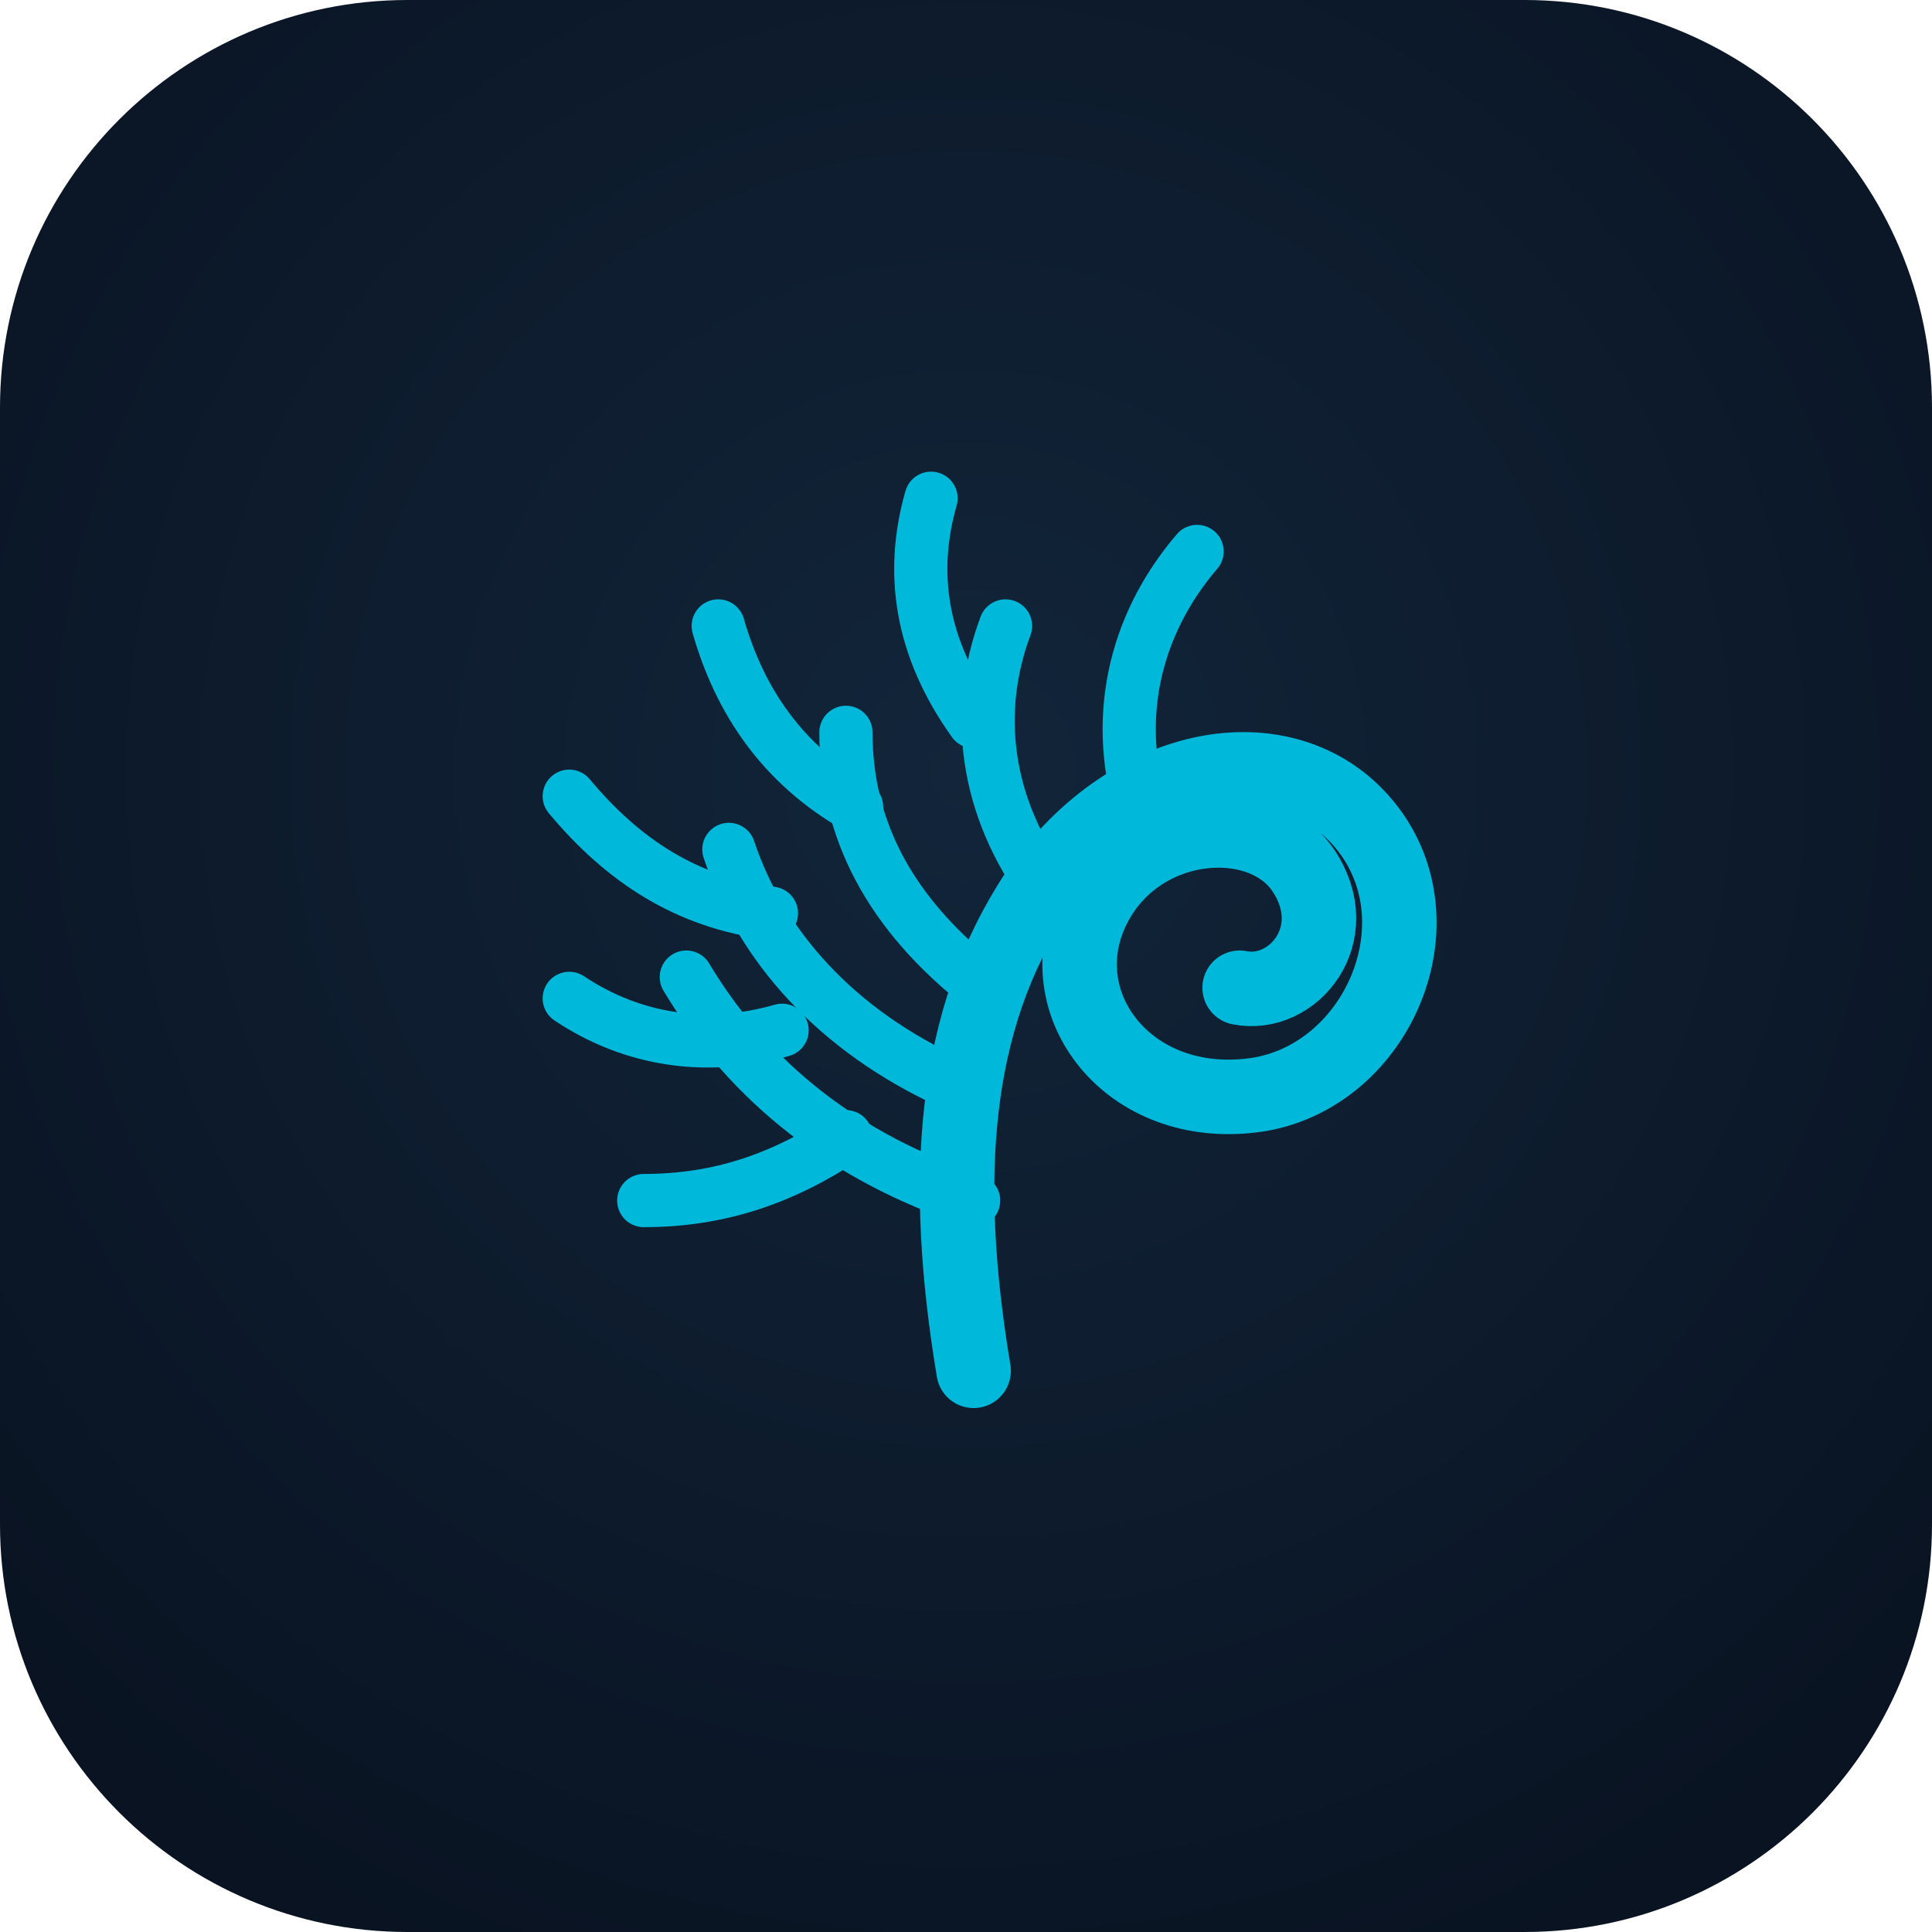
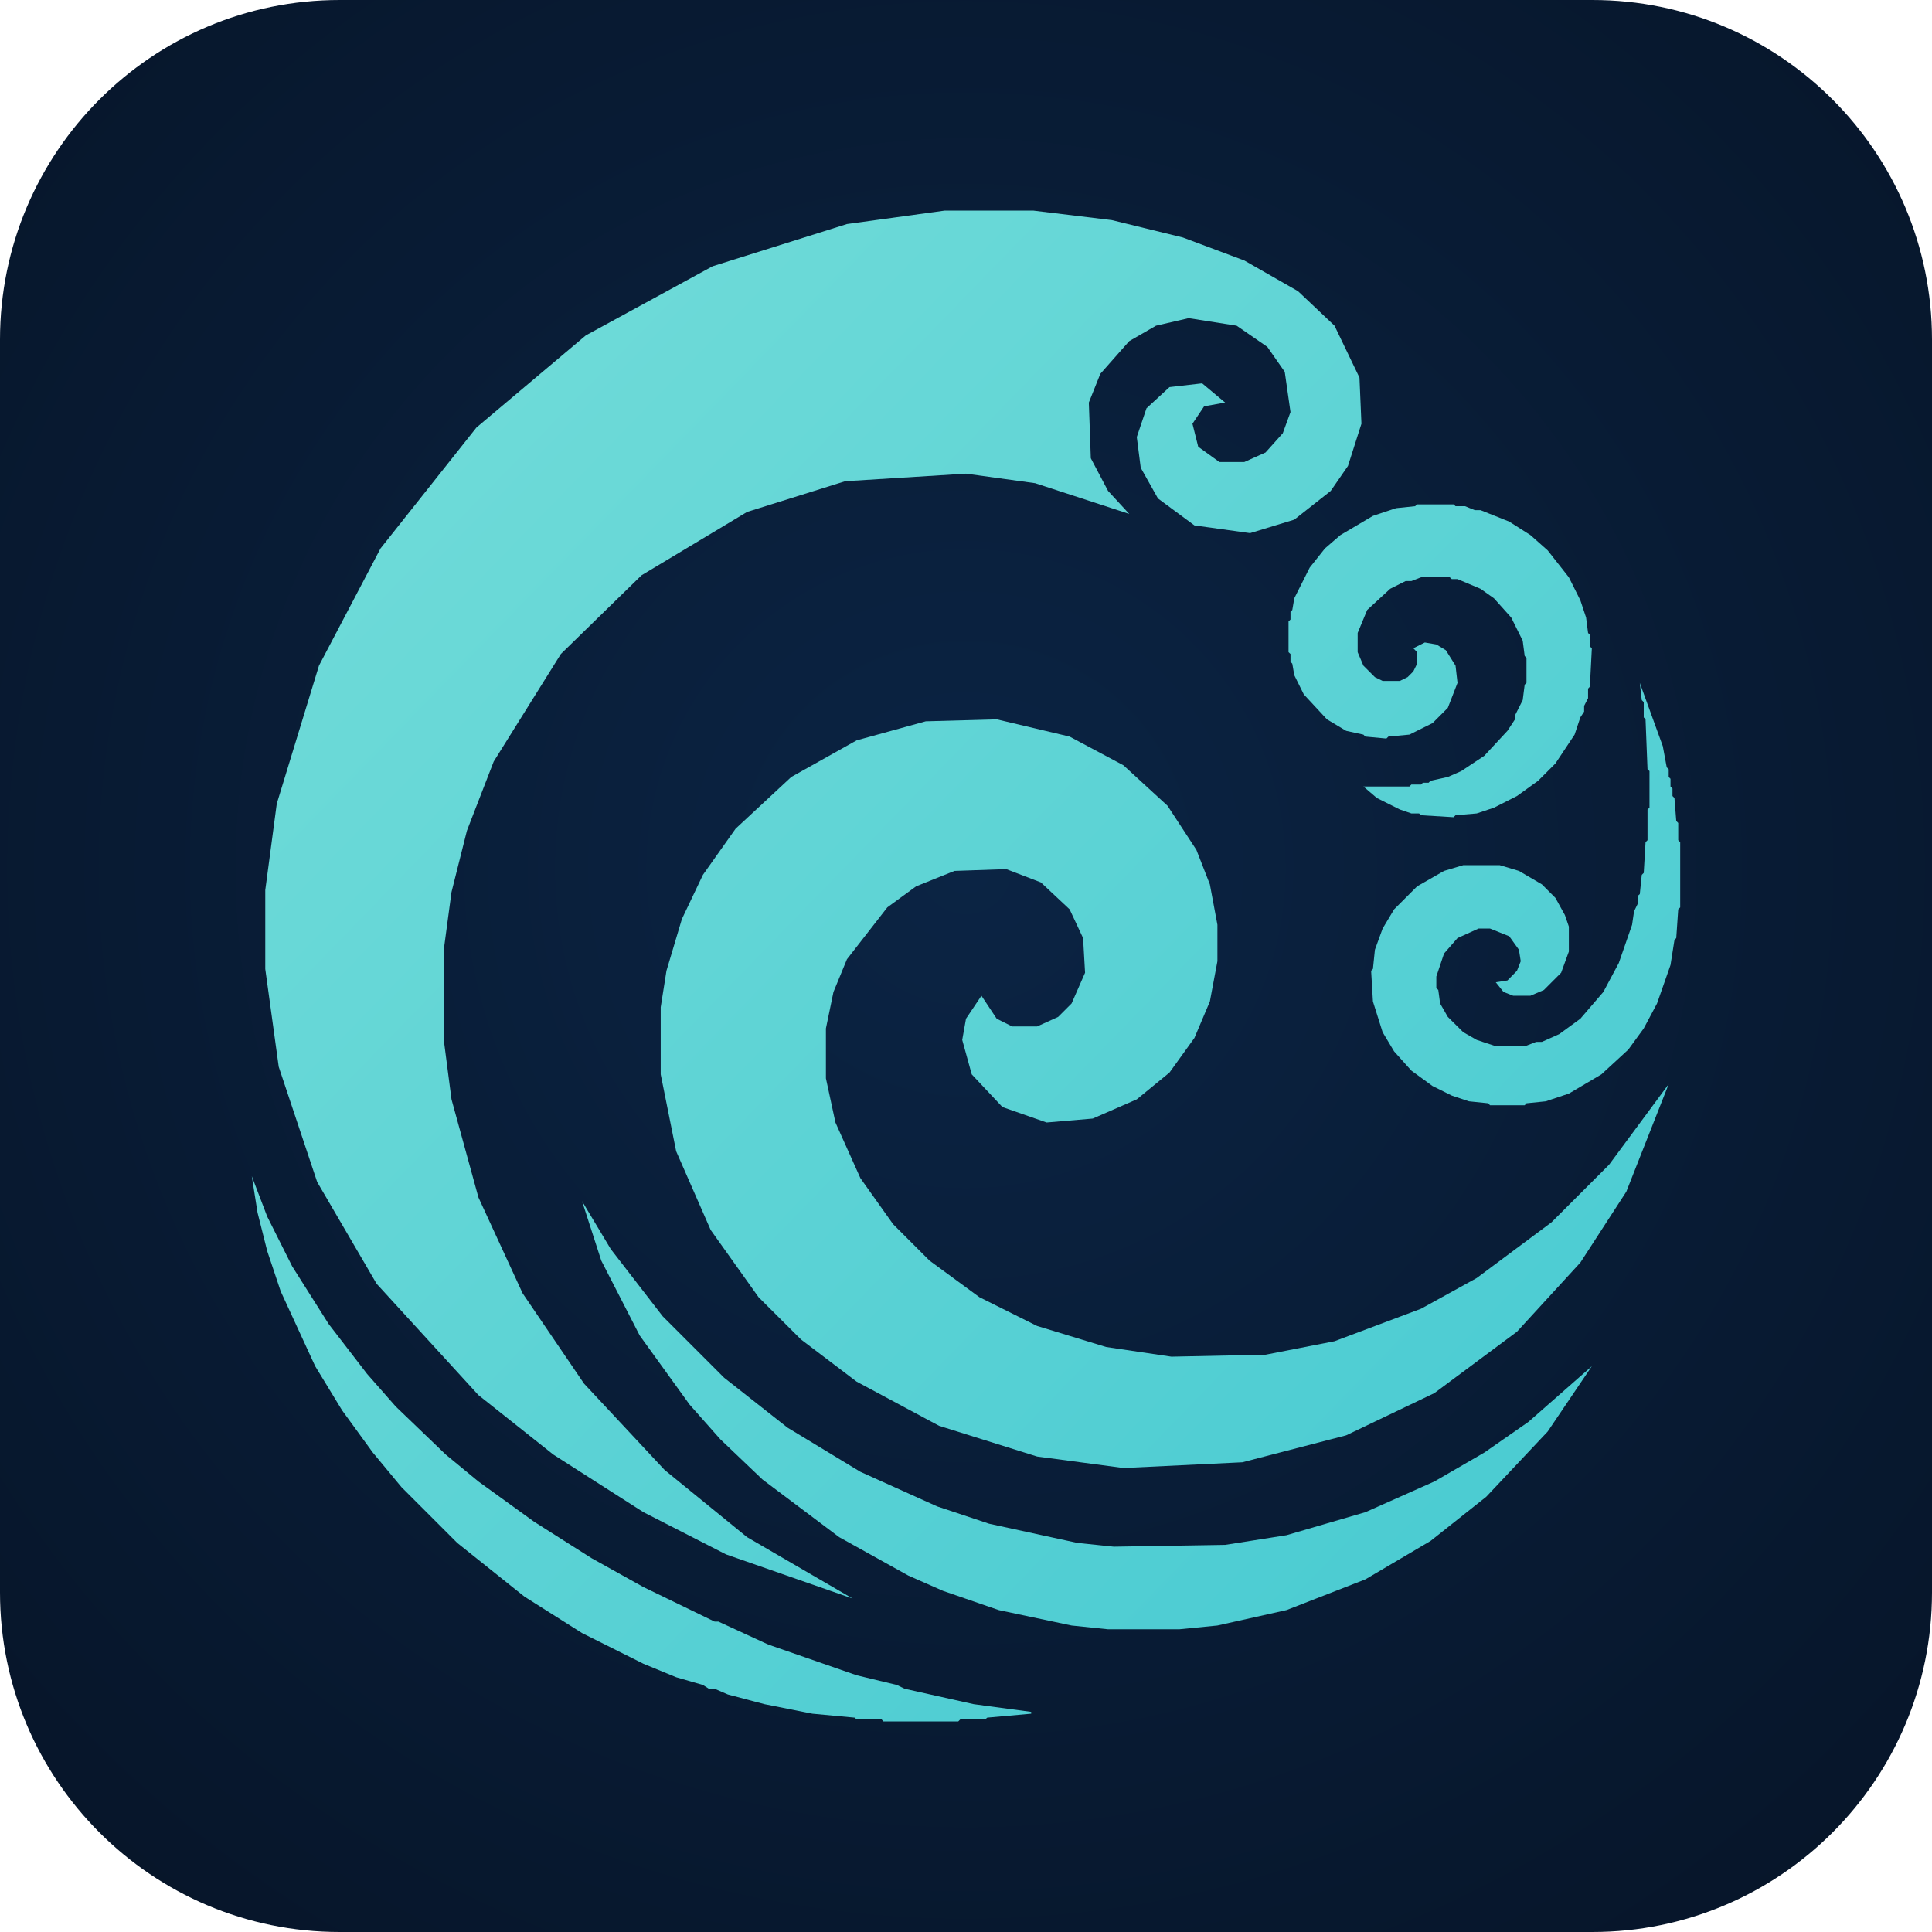
- <svg xmlns="http://www.w3.org/2000/svg" viewBox="0 0 512 512">
+ <svg xmlns="http://www.w3.org/2000/svg" viewBox="0 0 1024 1024">
  <defs>
-     <radialGradient id="bg" cx="50%" cy="40%" r="75%">
-       <stop offset="0" stop-color="#12253a" />
-       <stop offset="1" stop-color="#08111f" />
+     <radialGradient id="bg" cx="50%" cy="45%" r="75%">
+       <stop offset="0" stop-color="#0B2444" />
+       <stop offset="1" stop-color="#061427" />
    </radialGradient>
+     <linearGradient id="koruGrad" x1="0" y1="0" x2="1" y2="1">
+       <stop offset="0" stop-color="#74DDD9" />
+       <stop offset="1" stop-color="#45C9D1" />
+     </linearGradient>
  </defs>
-   <rect width="512" height="512" rx="108" fill="url(#bg)" />
-   <g transform="translate(86 70) scale(2.82)" fill="none" stroke="#00B8D9" stroke-width="7" stroke-linecap="round" stroke-linejoin="round">
-     <path d="M61 104 C58 86 59 71 67 59 C76 46 91 44 98 53 C105 62 99 76 88 78 C76 80 68 70 72 61 C76 52 88 51 92 57 C96 63 91 69 86 68" />
-     <path d="M61 88 C49 84 40 77 34 67 M59 77 C48 72 41 64 38 55 M62 68 C53 61 49 53 49 44 M68 59 C62 51 61 42 64 34 M77 52 C74 43 76 34 82 27" stroke-width="5" />
-     <path d="M49 82 C43 86 37 88 30 88 M43 72 C36 74 29 73 23 69 M42 61 C34 60 28 56 23 50 M50 51 C43 47 39 41 37 34 M61 43 C56 36 55 29 57 22" stroke-width="5" />
+   <rect width="1024" height="1024" rx="180" fill="url(#bg)" />
+   <g transform="translate(76.8 76.8) scale(0.8704)">
+     <path d="M 266.2 643.2 L 277.9 679.4 L 301.3 725.0 L 331.7 767.1 L 350.4 788.2 L 376.1 812.7 L 422.8 847.8 L 464.9 871.2 L 486.0 880.5 L 519.9 892.2 L 564.3 901.6 L 586.5 903.9 L 629.8 903.9 L 653.1 901.6 L 695.2 892.2 L 743.2 873.5 L 782.9 850.1 L 816.8 823.2 L 854.2 783.5 L 881.1 743.7 L 842.5 777.6 L 815.6 796.3 L 785.2 813.9 L 743.2 832.6 L 695.2 846.6 L 657.8 852.5 L 590.0 853.6 L 567.8 851.3 L 514.0 839.6 L 482.5 829.1 L 435.7 808.0 L 391.3 781.1 L 352.7 750.7 L 315.3 713.3 L 283.7 672.4 Z M 65.1 628.0 L 68.6 650.2 L 74.5 673.6 L 82.7 698.1 L 103.7 743.7 L 120.1 770.6 L 138.8 796.3 L 156.3 817.4 L 190.2 851.3 L 231.1 884.0 L 266.2 906.2 L 303.6 924.9 L 323.5 933.1 L 339.8 937.8 L 343.4 940.1 L 346.9 940.1 L 355.0 943.6 L 377.3 949.5 L 406.5 955.3 L 432.2 957.7 L 433.4 958.8 L 448.6 958.8 L 449.7 960.0 L 495.3 960.0 L 496.5 958.8 L 511.7 958.8 L 512.9 957.7 L 539.7 955.3 L 539.7 954.2 L 504.7 949.5 L 462.6 940.1 L 457.9 937.8 L 433.4 931.9 L 379.6 913.2 L 349.2 899.2 L 346.9 899.2 L 303.6 878.2 L 272.0 860.6 L 237.0 838.4 L 203.1 813.9 L 183.2 797.5 L 152.8 768.3 L 135.3 748.4 L 111.9 718.0 L 89.7 682.9 L 74.5 652.6 Z M 339.8 444.5 L 327.0 471.4 L 317.6 502.9 L 314.1 525.1 L 314.1 566.0 L 323.5 612.8 L 344.5 660.7 L 373.7 701.7 L 399.5 727.4 L 433.4 753.1 L 483.6 780.0 L 543.3 798.7 L 595.9 805.7 L 668.3 802.2 L 731.5 785.8 L 785.2 760.1 L 835.5 722.7 L 874.1 680.6 L 902.1 637.4 L 927.9 571.9 L 891.6 621.0 L 856.5 656.1 L 811.0 690.0 L 777.1 708.7 L 724.4 728.5 L 682.4 736.7 L 625.1 737.9 L 585.3 732.0 L 543.3 719.2 L 508.2 701.7 L 477.8 679.4 L 455.6 657.2 L 435.7 629.2 L 420.5 595.3 L 414.7 568.4 L 414.7 538.0 L 419.3 515.8 L 427.5 495.9 L 452.1 464.3 L 469.6 451.5 L 493.0 442.1 L 524.5 441.0 L 545.6 449.1 L 563.1 465.5 L 571.3 483.0 L 572.5 504.1 L 564.3 522.8 L 556.1 531.0 L 543.3 536.8 L 528.1 536.8 L 518.7 532.1 L 509.4 518.1 L 500.0 532.1 L 497.7 545.0 L 503.5 566.0 L 522.2 585.9 L 549.1 595.3 L 577.2 592.9 L 604.0 581.2 L 623.9 564.9 L 639.1 543.8 L 648.5 521.6 L 653.1 497.1 L 653.1 474.9 L 648.5 450.3 L 640.3 429.3 L 622.7 402.4 L 595.9 377.8 L 563.1 360.3 L 518.7 349.8 L 475.5 351.0 L 433.4 362.6 L 393.6 384.9 L 359.7 416.4 Z M 910.3 327.6 L 911.5 338.1 L 912.7 339.3 L 912.7 348.6 L 913.8 349.8 L 915.0 380.2 L 916.2 381.3 L 916.2 403.6 L 915.0 404.7 L 915.0 423.4 L 913.8 424.6 L 912.7 443.3 L 911.5 444.5 L 910.3 456.2 L 909.1 457.3 L 909.1 462.0 L 906.8 466.7 L 905.6 474.9 L 897.5 498.2 L 888.1 515.8 L 874.1 532.1 L 861.2 541.5 L 850.7 546.2 L 847.2 546.2 L 841.3 548.5 L 821.5 548.5 L 811.0 545.0 L 802.8 540.3 L 793.4 531.0 L 788.7 522.8 L 787.6 514.6 L 786.4 513.4 L 786.4 506.4 L 791.1 492.4 L 799.3 483.0 L 812.1 477.2 L 819.1 477.2 L 830.8 481.9 L 836.7 490.1 L 837.8 497.1 L 835.5 502.9 L 829.7 508.8 L 822.6 509.9 L 827.3 515.8 L 833.2 518.1 L 843.7 518.1 L 851.9 514.6 L 862.4 504.1 L 867.1 491.2 L 867.1 476.0 L 864.7 469.0 L 858.9 458.5 L 850.7 450.3 L 836.7 442.1 L 825.0 438.6 L 802.8 438.6 L 791.1 442.1 L 774.7 451.5 L 760.7 465.5 L 753.7 477.2 L 749.0 490.1 L 747.8 501.8 L 746.7 502.9 L 747.8 521.6 L 753.7 540.3 L 760.7 552.0 L 771.2 563.7 L 784.1 573.1 L 795.8 578.9 L 806.3 582.4 L 818.0 583.6 L 819.1 584.8 L 840.2 584.8 L 841.3 583.6 L 853.0 582.4 L 867.1 577.7 L 886.9 566.0 L 903.3 550.9 L 912.7 538.0 L 920.8 522.8 L 929.0 499.4 L 931.4 484.2 L 932.5 483.0 L 933.7 465.5 L 934.9 464.3 L 934.9 424.6 L 933.7 423.4 L 933.7 412.9 L 932.5 411.7 L 931.4 397.7 L 930.2 396.5 L 930.2 391.9 L 929.0 390.7 L 929.0 386.0 L 927.9 384.9 L 927.9 380.2 L 926.7 379.0 L 924.3 366.1 Z M 774.7 218.9 L 773.5 220.0 L 761.9 221.2 L 747.8 225.9 L 728.0 237.6 L 718.6 245.7 L 709.3 257.4 L 699.9 276.1 L 698.7 283.2 L 697.6 284.3 L 697.6 289.0 L 696.4 290.2 L 696.4 308.9 L 697.6 310.0 L 697.6 314.7 L 698.7 315.9 L 699.9 322.9 L 705.7 334.6 L 719.8 349.8 L 731.5 356.8 L 742.0 359.1 L 743.2 360.3 L 756.0 361.5 L 757.2 360.3 L 770.0 359.1 L 784.1 352.1 L 793.4 342.8 L 799.3 327.6 L 798.1 317.1 L 792.2 307.7 L 786.4 304.2 L 779.4 303.0 L 772.4 306.5 L 774.7 308.9 L 774.7 315.9 L 772.4 320.6 L 768.9 324.1 L 764.2 326.4 L 753.7 326.4 L 749.0 324.1 L 742.0 317.1 L 738.5 308.9 L 738.5 297.2 L 744.3 283.2 L 758.3 270.3 L 767.7 265.6 L 771.2 265.6 L 777.1 263.3 L 794.6 263.3 L 795.8 264.4 L 799.3 264.4 L 813.3 270.3 L 821.5 276.1 L 832.0 287.8 L 839.0 301.9 L 840.2 311.2 L 841.3 312.4 L 841.3 327.6 L 840.2 328.7 L 839.0 338.1 L 834.3 347.4 L 834.3 349.8 L 829.7 356.8 L 815.6 372.0 L 801.6 381.3 L 793.4 384.9 L 782.9 387.2 L 781.7 388.4 L 778.2 388.4 L 777.1 389.5 L 771.2 389.5 L 770.0 390.7 L 742.0 390.7 L 750.2 397.7 L 764.2 404.7 L 771.2 407.1 L 775.9 407.1 L 777.1 408.2 L 796.9 409.4 L 798.1 408.2 L 811.0 407.1 L 821.5 403.6 L 835.5 396.5 L 848.4 387.2 L 858.9 376.7 L 870.6 359.1 L 874.1 348.6 L 876.4 345.1 L 876.4 341.6 L 878.8 336.9 L 878.8 331.1 L 879.9 329.9 L 881.1 306.5 L 879.9 305.4 L 879.9 298.3 L 878.8 297.2 L 877.6 287.8 L 874.1 277.3 L 867.1 263.3 L 854.2 246.9 L 843.7 237.6 L 830.8 229.4 L 813.3 222.4 L 809.8 222.4 L 803.9 220.0 L 798.1 220.0 L 796.9 218.9 Z M 588.8 45.8 L 540.9 40.0 L 487.1 40.0 L 427.5 48.2 L 345.7 73.9 L 268.5 116.0 L 201.9 172.1 L 143.5 245.7 L 106.0 317.1 L 80.3 401.2 L 73.3 453.8 L 73.3 501.8 L 81.5 561.4 L 104.9 631.5 L 141.1 693.5 L 203.1 761.3 L 248.7 797.5 L 303.6 832.6 L 353.9 858.3 L 431.0 885.2 L 366.7 847.8 L 316.5 806.9 L 267.4 754.3 L 230.0 699.3 L 203.1 640.9 L 186.7 581.2 L 182.0 545.0 L 182.0 490.1 L 186.7 455.0 L 196.1 417.6 L 212.4 375.5 L 253.3 310.0 L 302.4 262.1 L 366.7 223.5 L 426.4 204.8 L 500.0 200.2 L 542.1 206.0 L 599.4 224.7 L 586.5 210.7 L 576.0 190.8 L 574.8 156.9 L 581.8 139.4 L 599.4 119.5 L 615.7 110.1 L 635.6 105.5 L 664.8 110.1 L 683.5 123.0 L 694.1 138.2 L 697.6 162.7 L 692.9 175.6 L 682.4 187.3 L 669.5 193.1 L 654.3 193.1 L 641.4 183.8 L 637.9 169.8 L 645.0 159.2 L 657.8 156.9 L 643.8 145.2 L 623.9 147.5 L 609.9 160.4 L 604.0 177.9 L 606.4 196.6 L 616.9 215.3 L 639.1 231.7 L 673.0 236.4 L 699.9 228.2 L 722.1 210.7 L 732.6 195.5 L 740.8 169.8 L 739.6 141.7 L 724.4 110.1 L 702.2 89.1 L 669.5 70.4 L 632.1 56.4 Z" fill="url(#koruGrad)" fill-rule="evenodd" />
  </g>
</svg>
